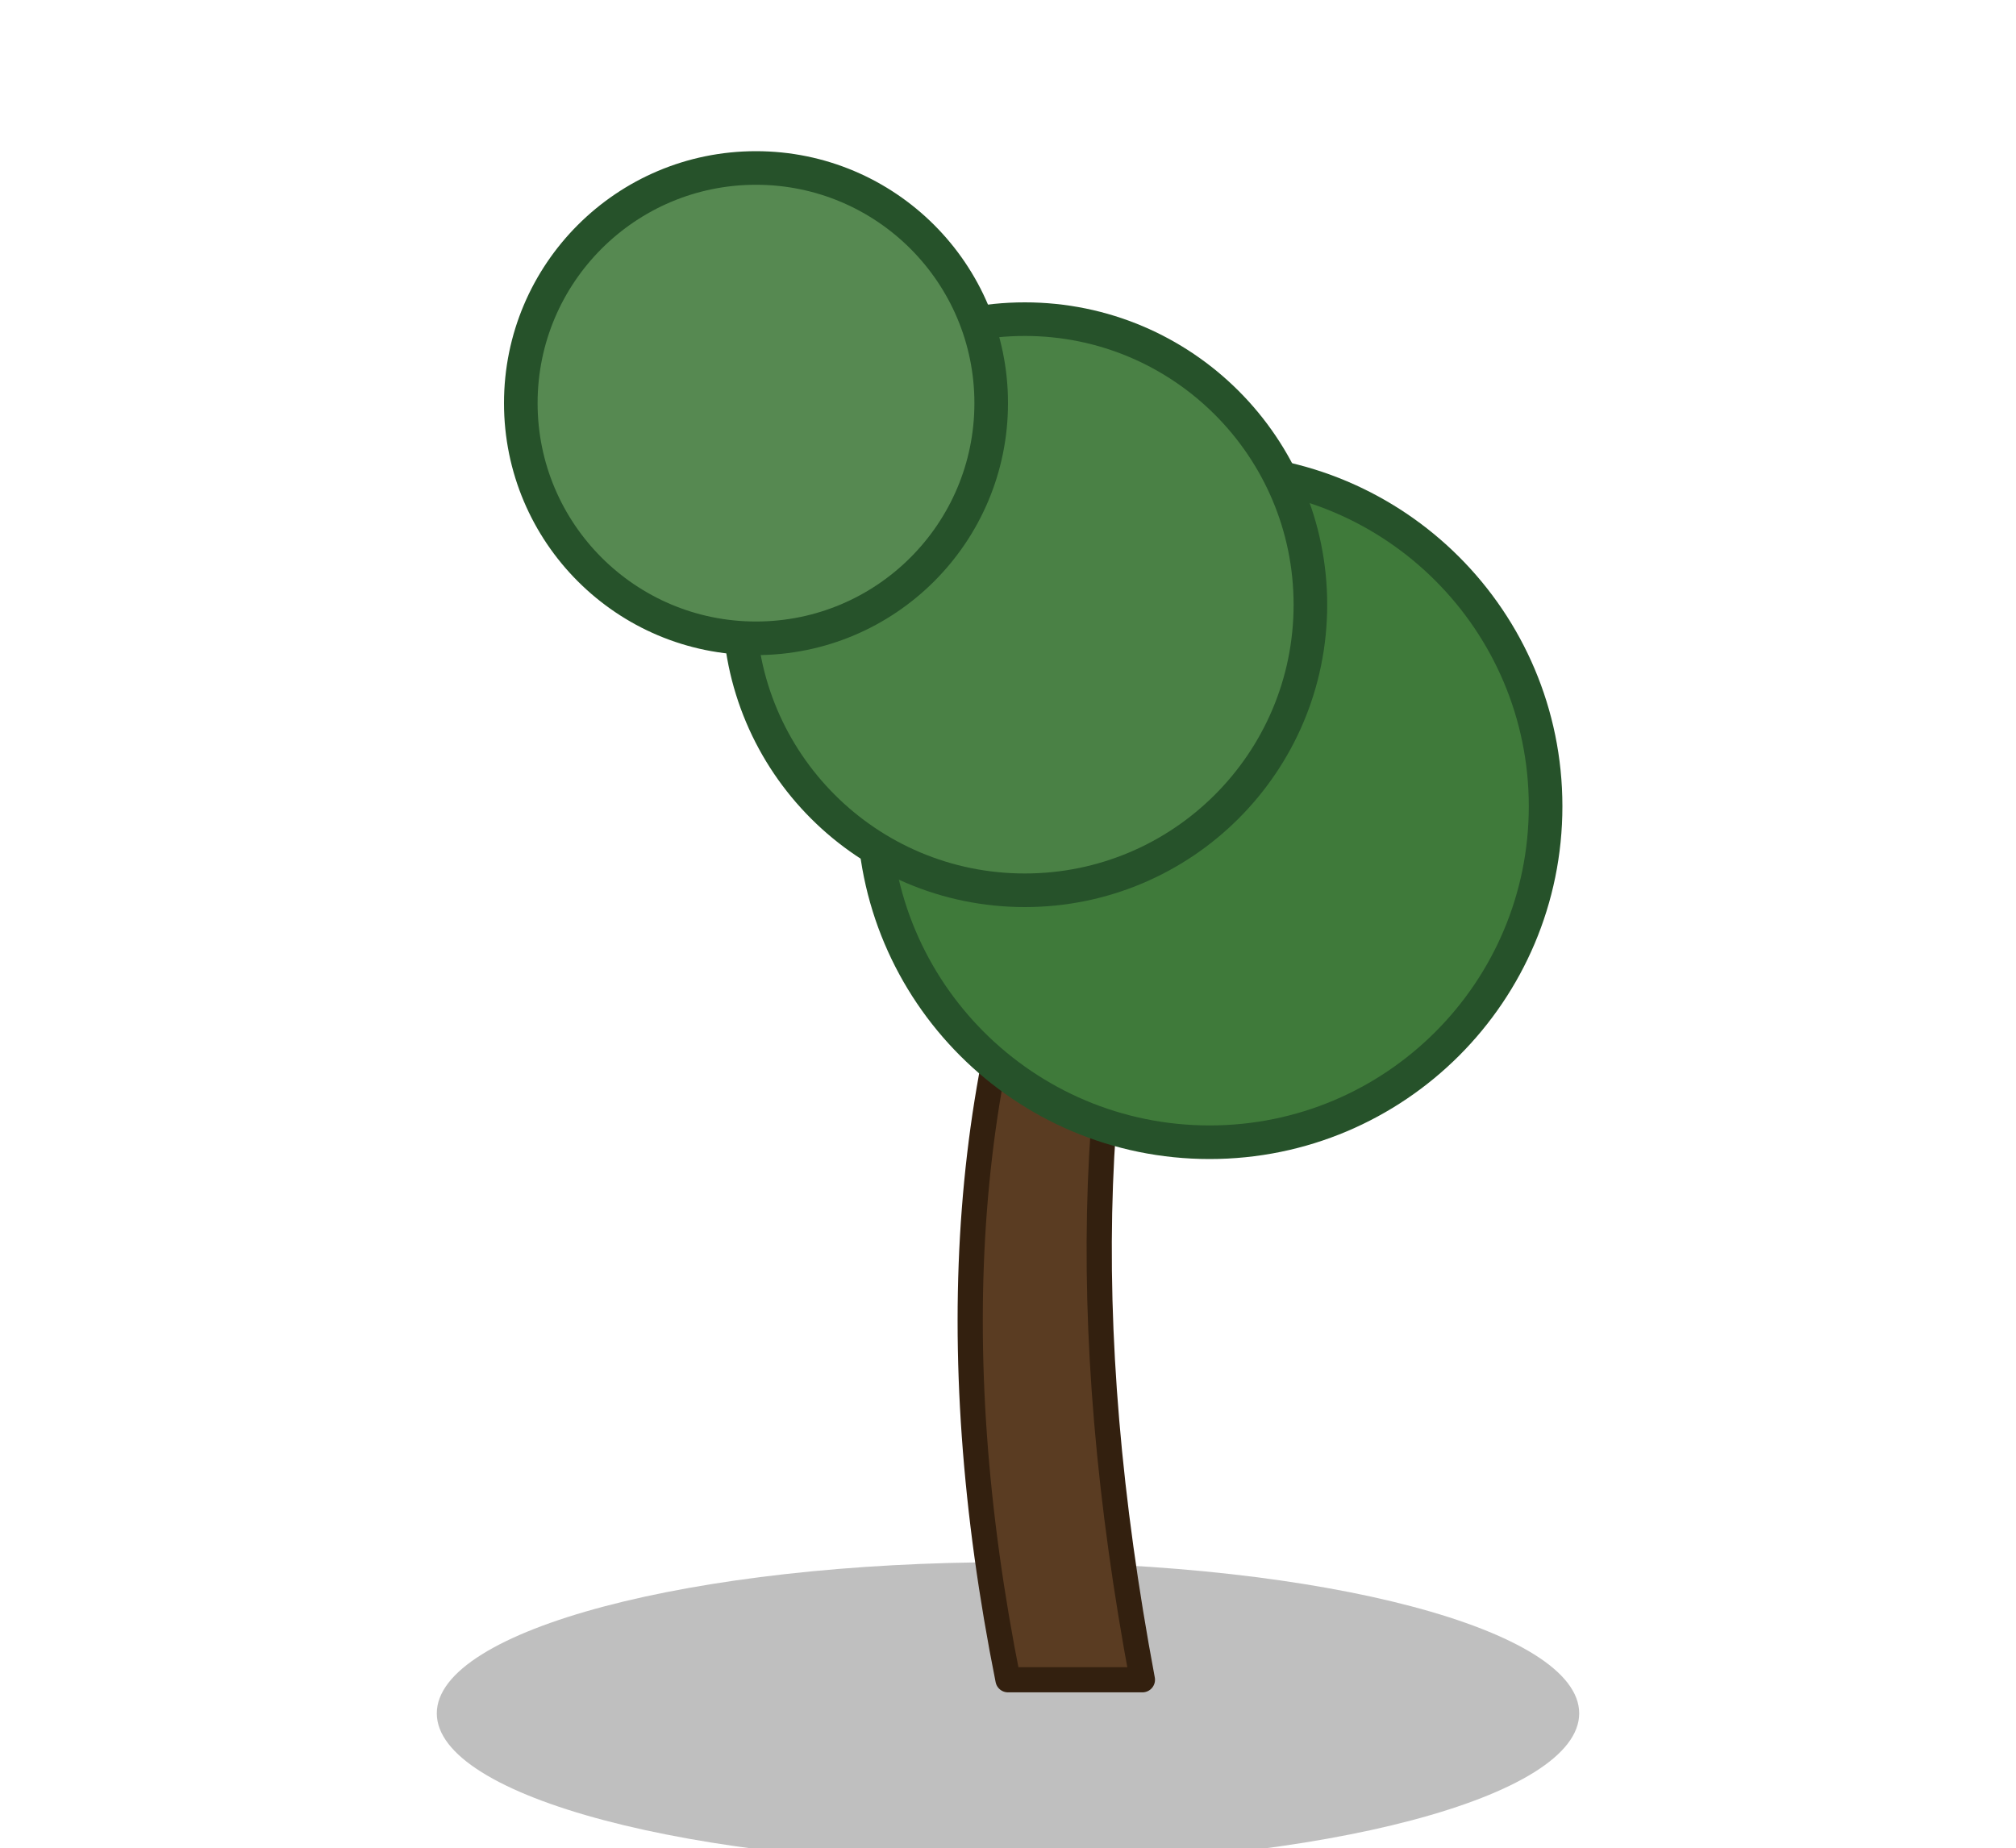
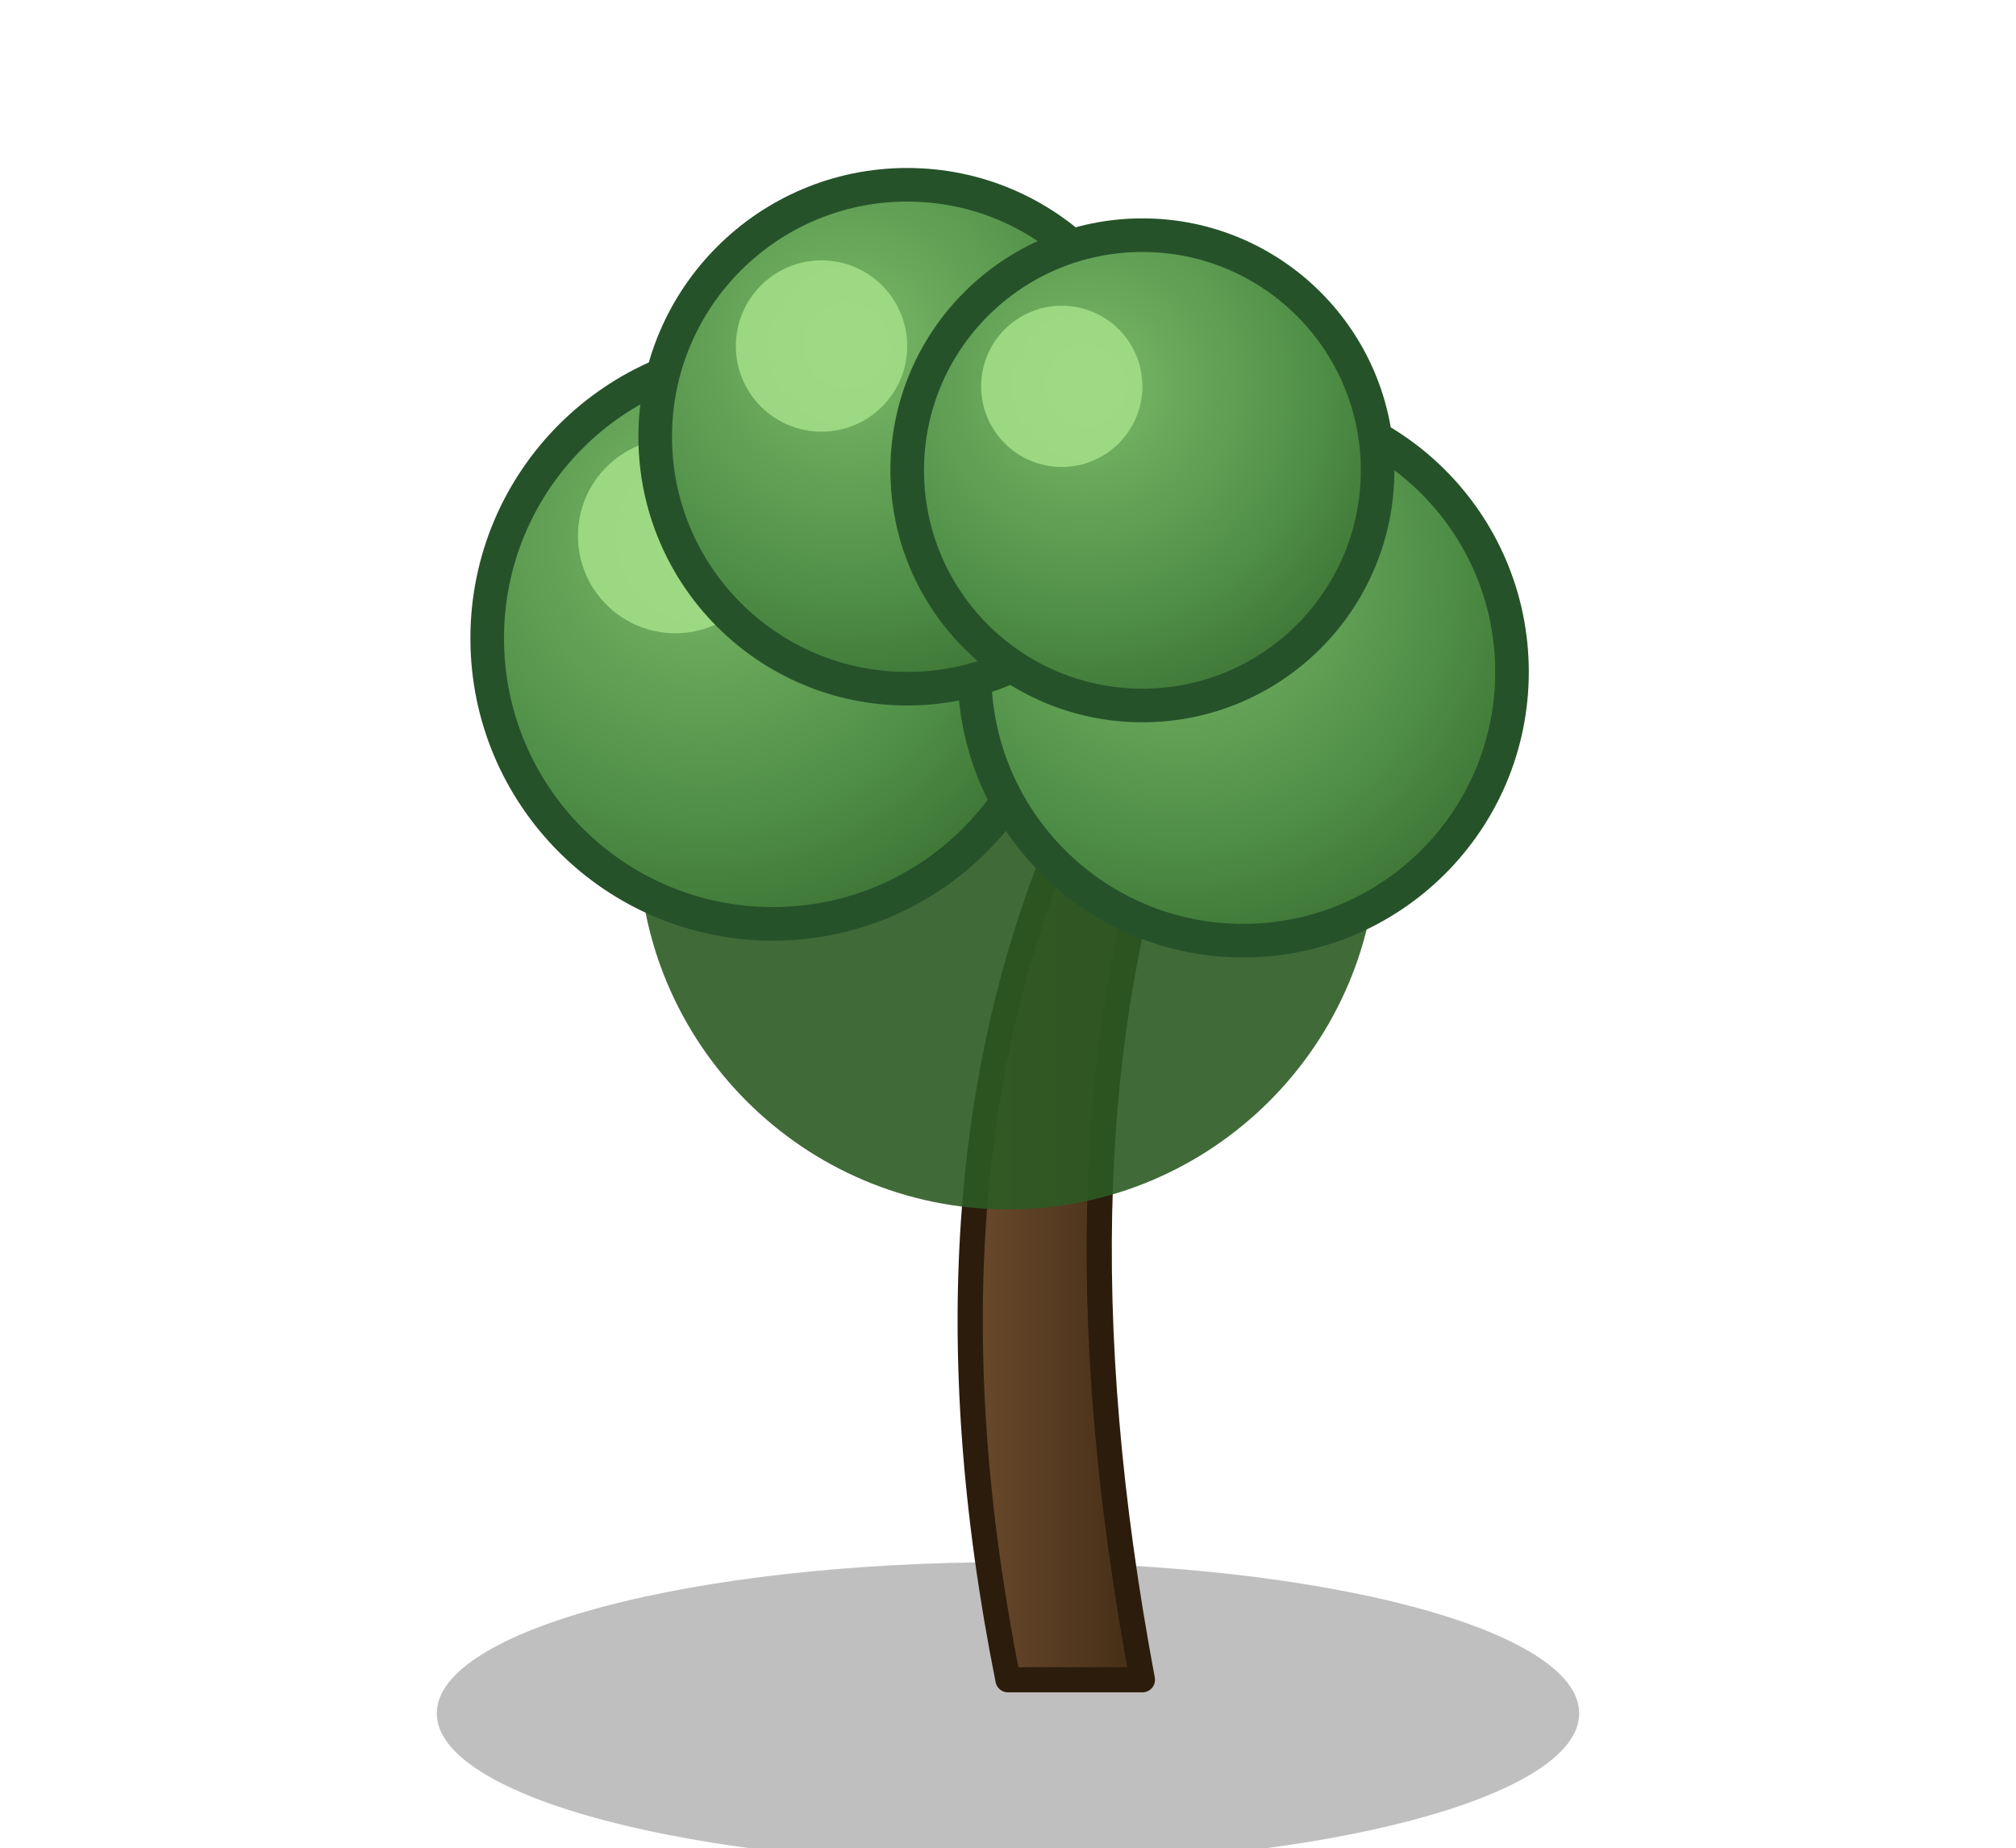
<svg xmlns="http://www.w3.org/2000/svg" width="120" height="110" viewBox="0 0 120 110">
  <ellipse cx="60.0" cy="102.0" rx="34.0" ry="9.0" fill="#000" opacity="0.25" />
-   <path d="M60.0 100.0 q-6 -30 4 -52 l6 -2 q-8 22 -2 54 z" fill="#5a3c22" stroke="#33200f" stroke-width="1.5" stroke-linejoin="round" stroke-linecap="round" />
-   <circle cx="72.0" cy="48.0" r="20.0" fill="#3f7a3a" stroke="#26522a" stroke-width="2" />
-   <circle cx="61.0" cy="36.0" r="17.0" fill="#4a8145" stroke="#26522a" stroke-width="2" />
-   <circle cx="45.0" cy="24.0" r="14.0" fill="#568951" stroke="#26522a" stroke-width="2" />
+   <defs>
+     <linearGradient id="gtrunk242" x1="0" y1="0" x2="1" y2="0">
+       <stop offset="0" stop-color="#6a4a2c" />
+       <stop offset="1" stop-color="#3c2812" />
+     </linearGradient>
+   </defs>
+   <path d="M60.0 100.0 q-6 -30 4 -52 l6 -2 q-8 22 -2 54 z" fill="url(#gtrunk242)" stroke="#2c1c0c" stroke-width="1.5" stroke-linejoin="round" stroke-linecap="round" />
+   <circle cx="60.0" cy="50.0" r="22.0" fill="#2c5a24" opacity="0.9" />
+   <defs>
+     <radialGradient id="gfol243" cx="0.38" cy="0.32" r="0.95">
+       <stop offset="0" stop-color="#7bb968" />
+       <stop offset="0.55" stop-color="#4d8c45" />
+       <stop offset="1" stop-color="#2b5823" />
+     </radialGradient>
+   </defs>
+   <circle cx="46.0" cy="38.0" r="17.0" fill="url(#gfol243)" stroke="#26522a" stroke-width="2" />
+   <circle cx="40.2" cy="31.9" r="5.8" fill="#a4e088" opacity="0.85" />
+   <defs>
+     <radialGradient id="gfol244" cx="0.38" cy="0.32" r="0.95">
+       <stop offset="0" stop-color="#7bb968" />
+       <stop offset="0.55" stop-color="#4d8c45" />
+       <stop offset="1" stop-color="#2b5823" />
+     </radialGradient>
+   </defs>
+   <circle cx="74.0" cy="40.0" r="16.0" fill="url(#gfol244)" stroke="#26522a" stroke-width="2" />
+   <circle cx="68.6" cy="34.2" r="5.4" fill="#a4e088" opacity="0.85" />
+   <defs>
+     <radialGradient id="gfol245" cx="0.38" cy="0.32" r="0.95">
+       <stop offset="0" stop-color="#7bb968" />
+       <stop offset="0.55" stop-color="#4d8c45" />
+       <stop offset="1" stop-color="#2b5823" />
+     </radialGradient>
+   </defs>
+   <circle cx="54.0" cy="26.0" r="15.0" fill="url(#gfol245)" stroke="#26522a" stroke-width="2" />
+   <circle cx="48.9" cy="20.6" r="5.1" fill="#a4e088" opacity="0.85" />
+   <defs>
+     <radialGradient id="gfol246" cx="0.38" cy="0.32" r="0.95">
+       <stop offset="0" stop-color="#7bb968" />
+       <stop offset="0.55" stop-color="#4d8c45" />
+       <stop offset="1" stop-color="#2b5823" />
+     </radialGradient>
+   </defs>
+   <circle cx="68.0" cy="28.0" r="14.0" fill="url(#gfol246)" stroke="#26522a" stroke-width="2" />
+   <circle cx="63.2" cy="23.0" r="4.8" fill="#a4e088" opacity="0.85" />
</svg>
